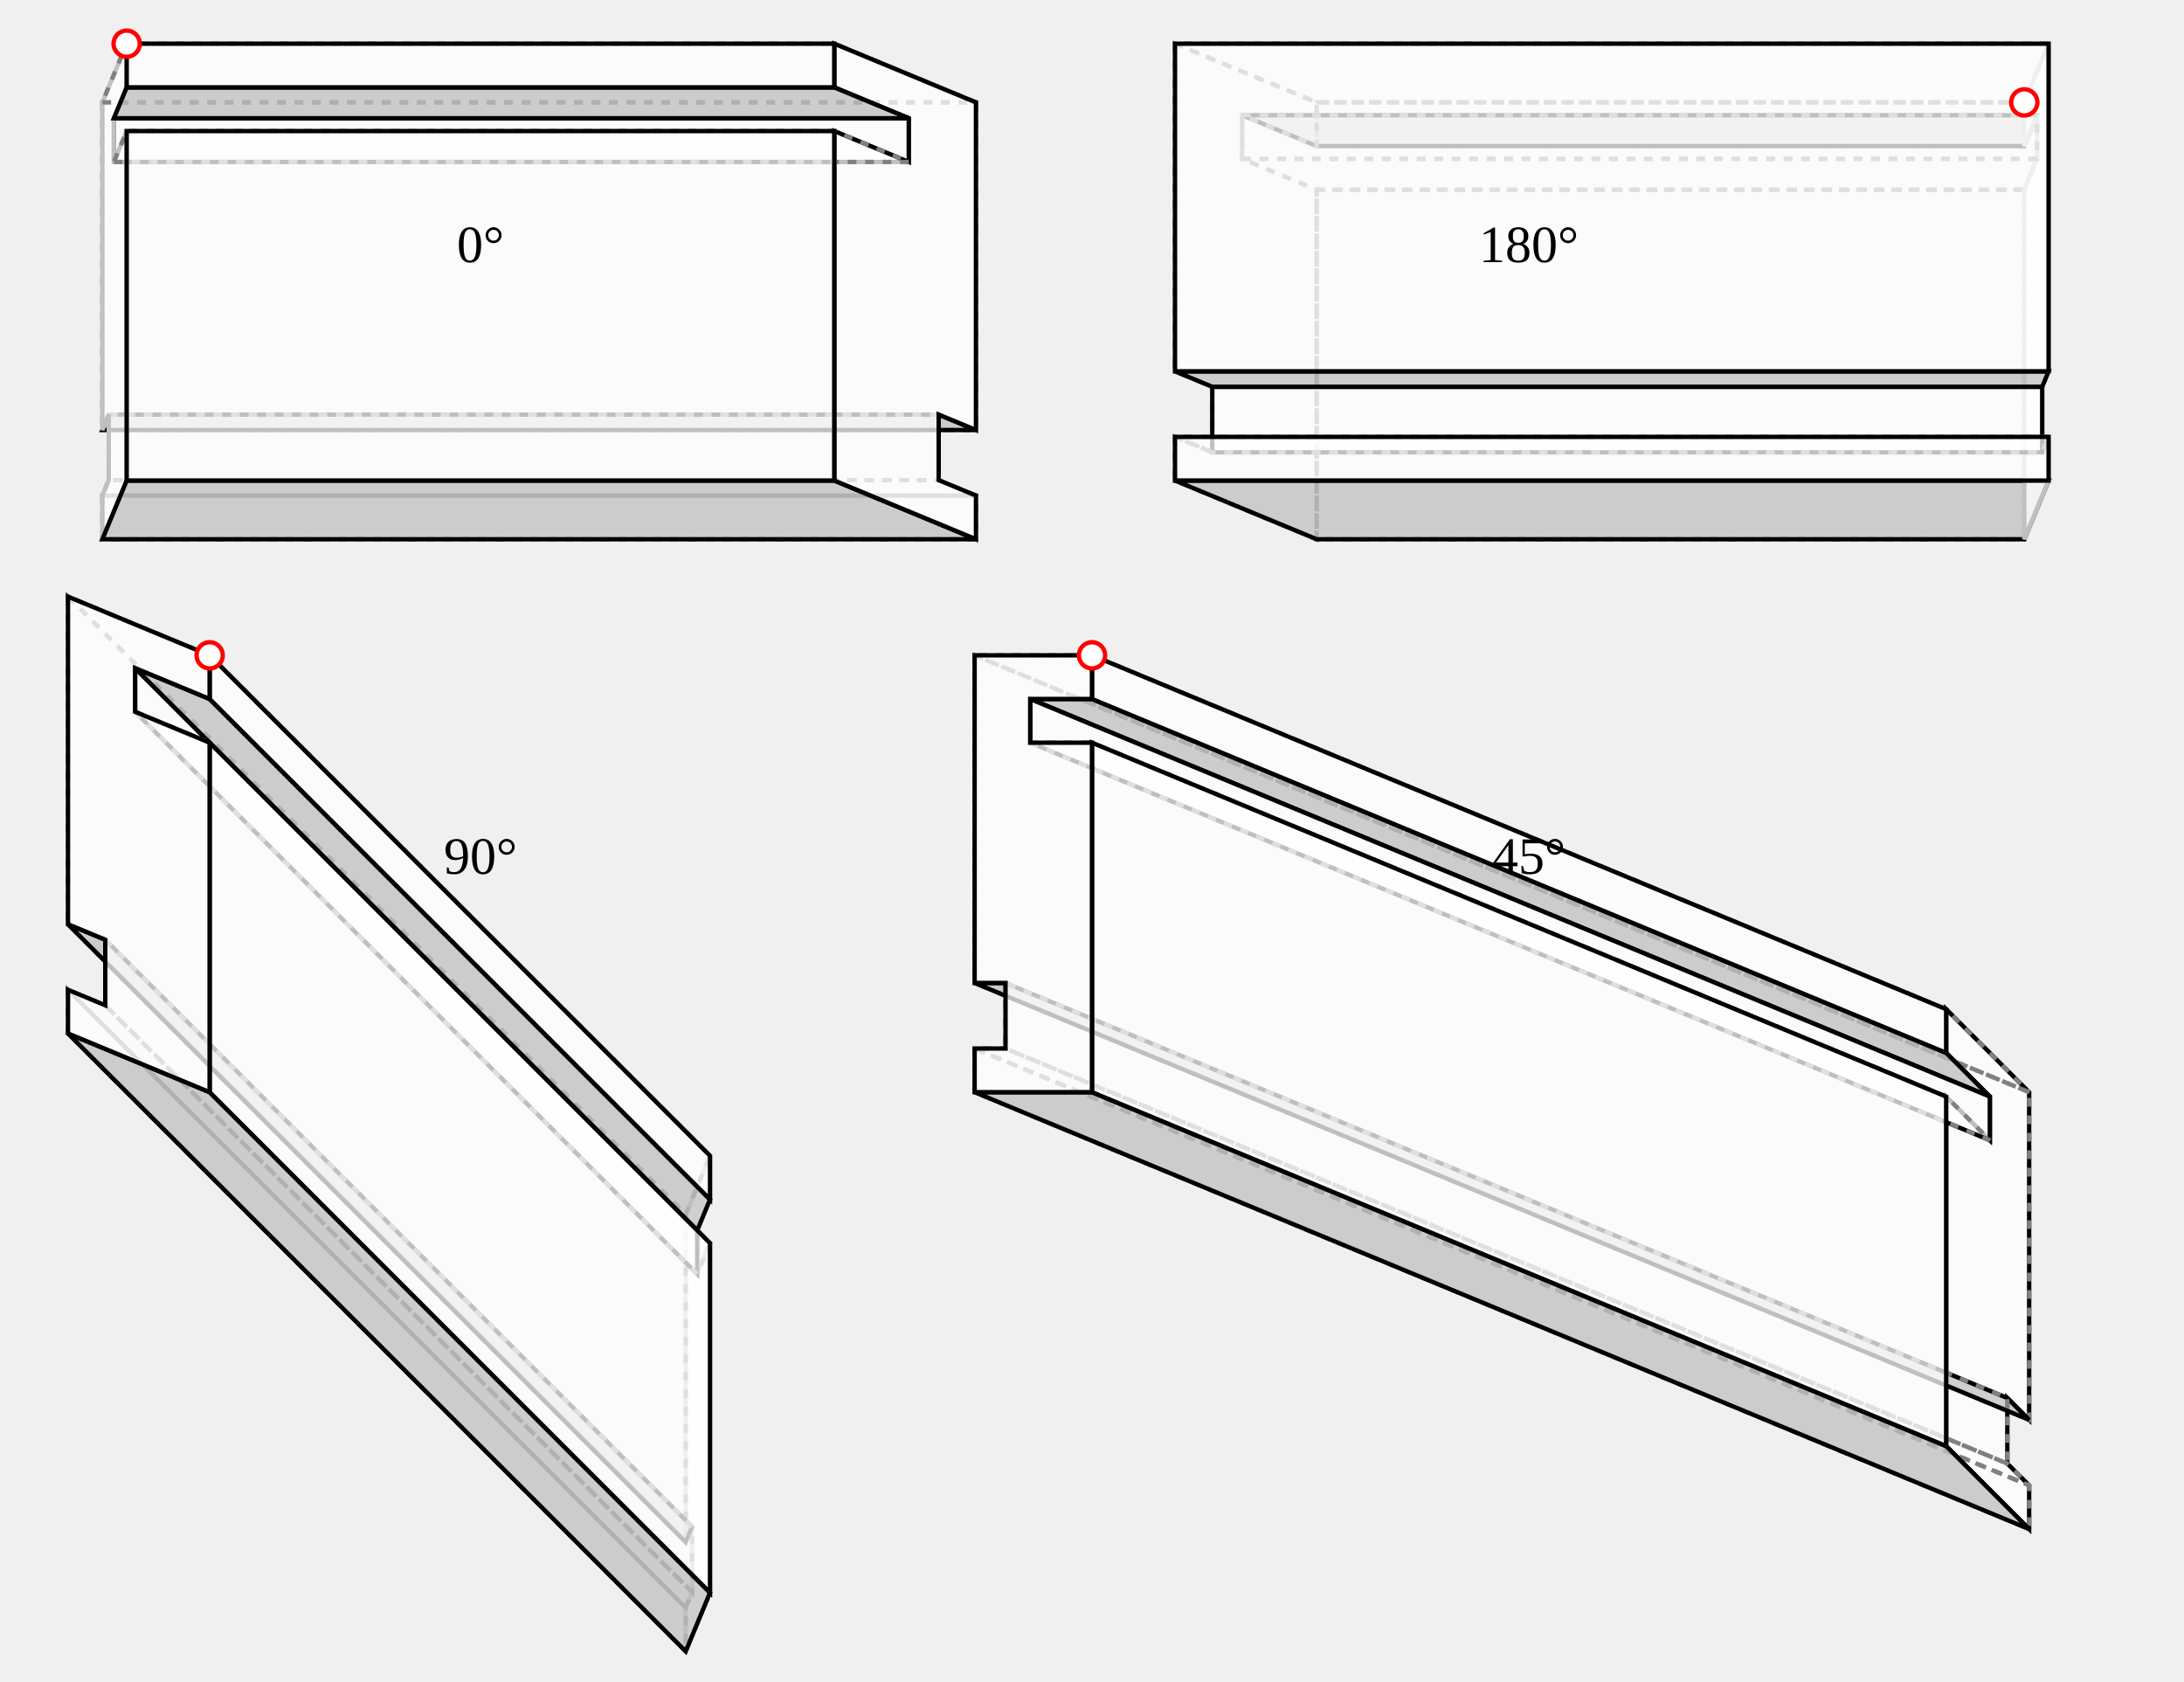
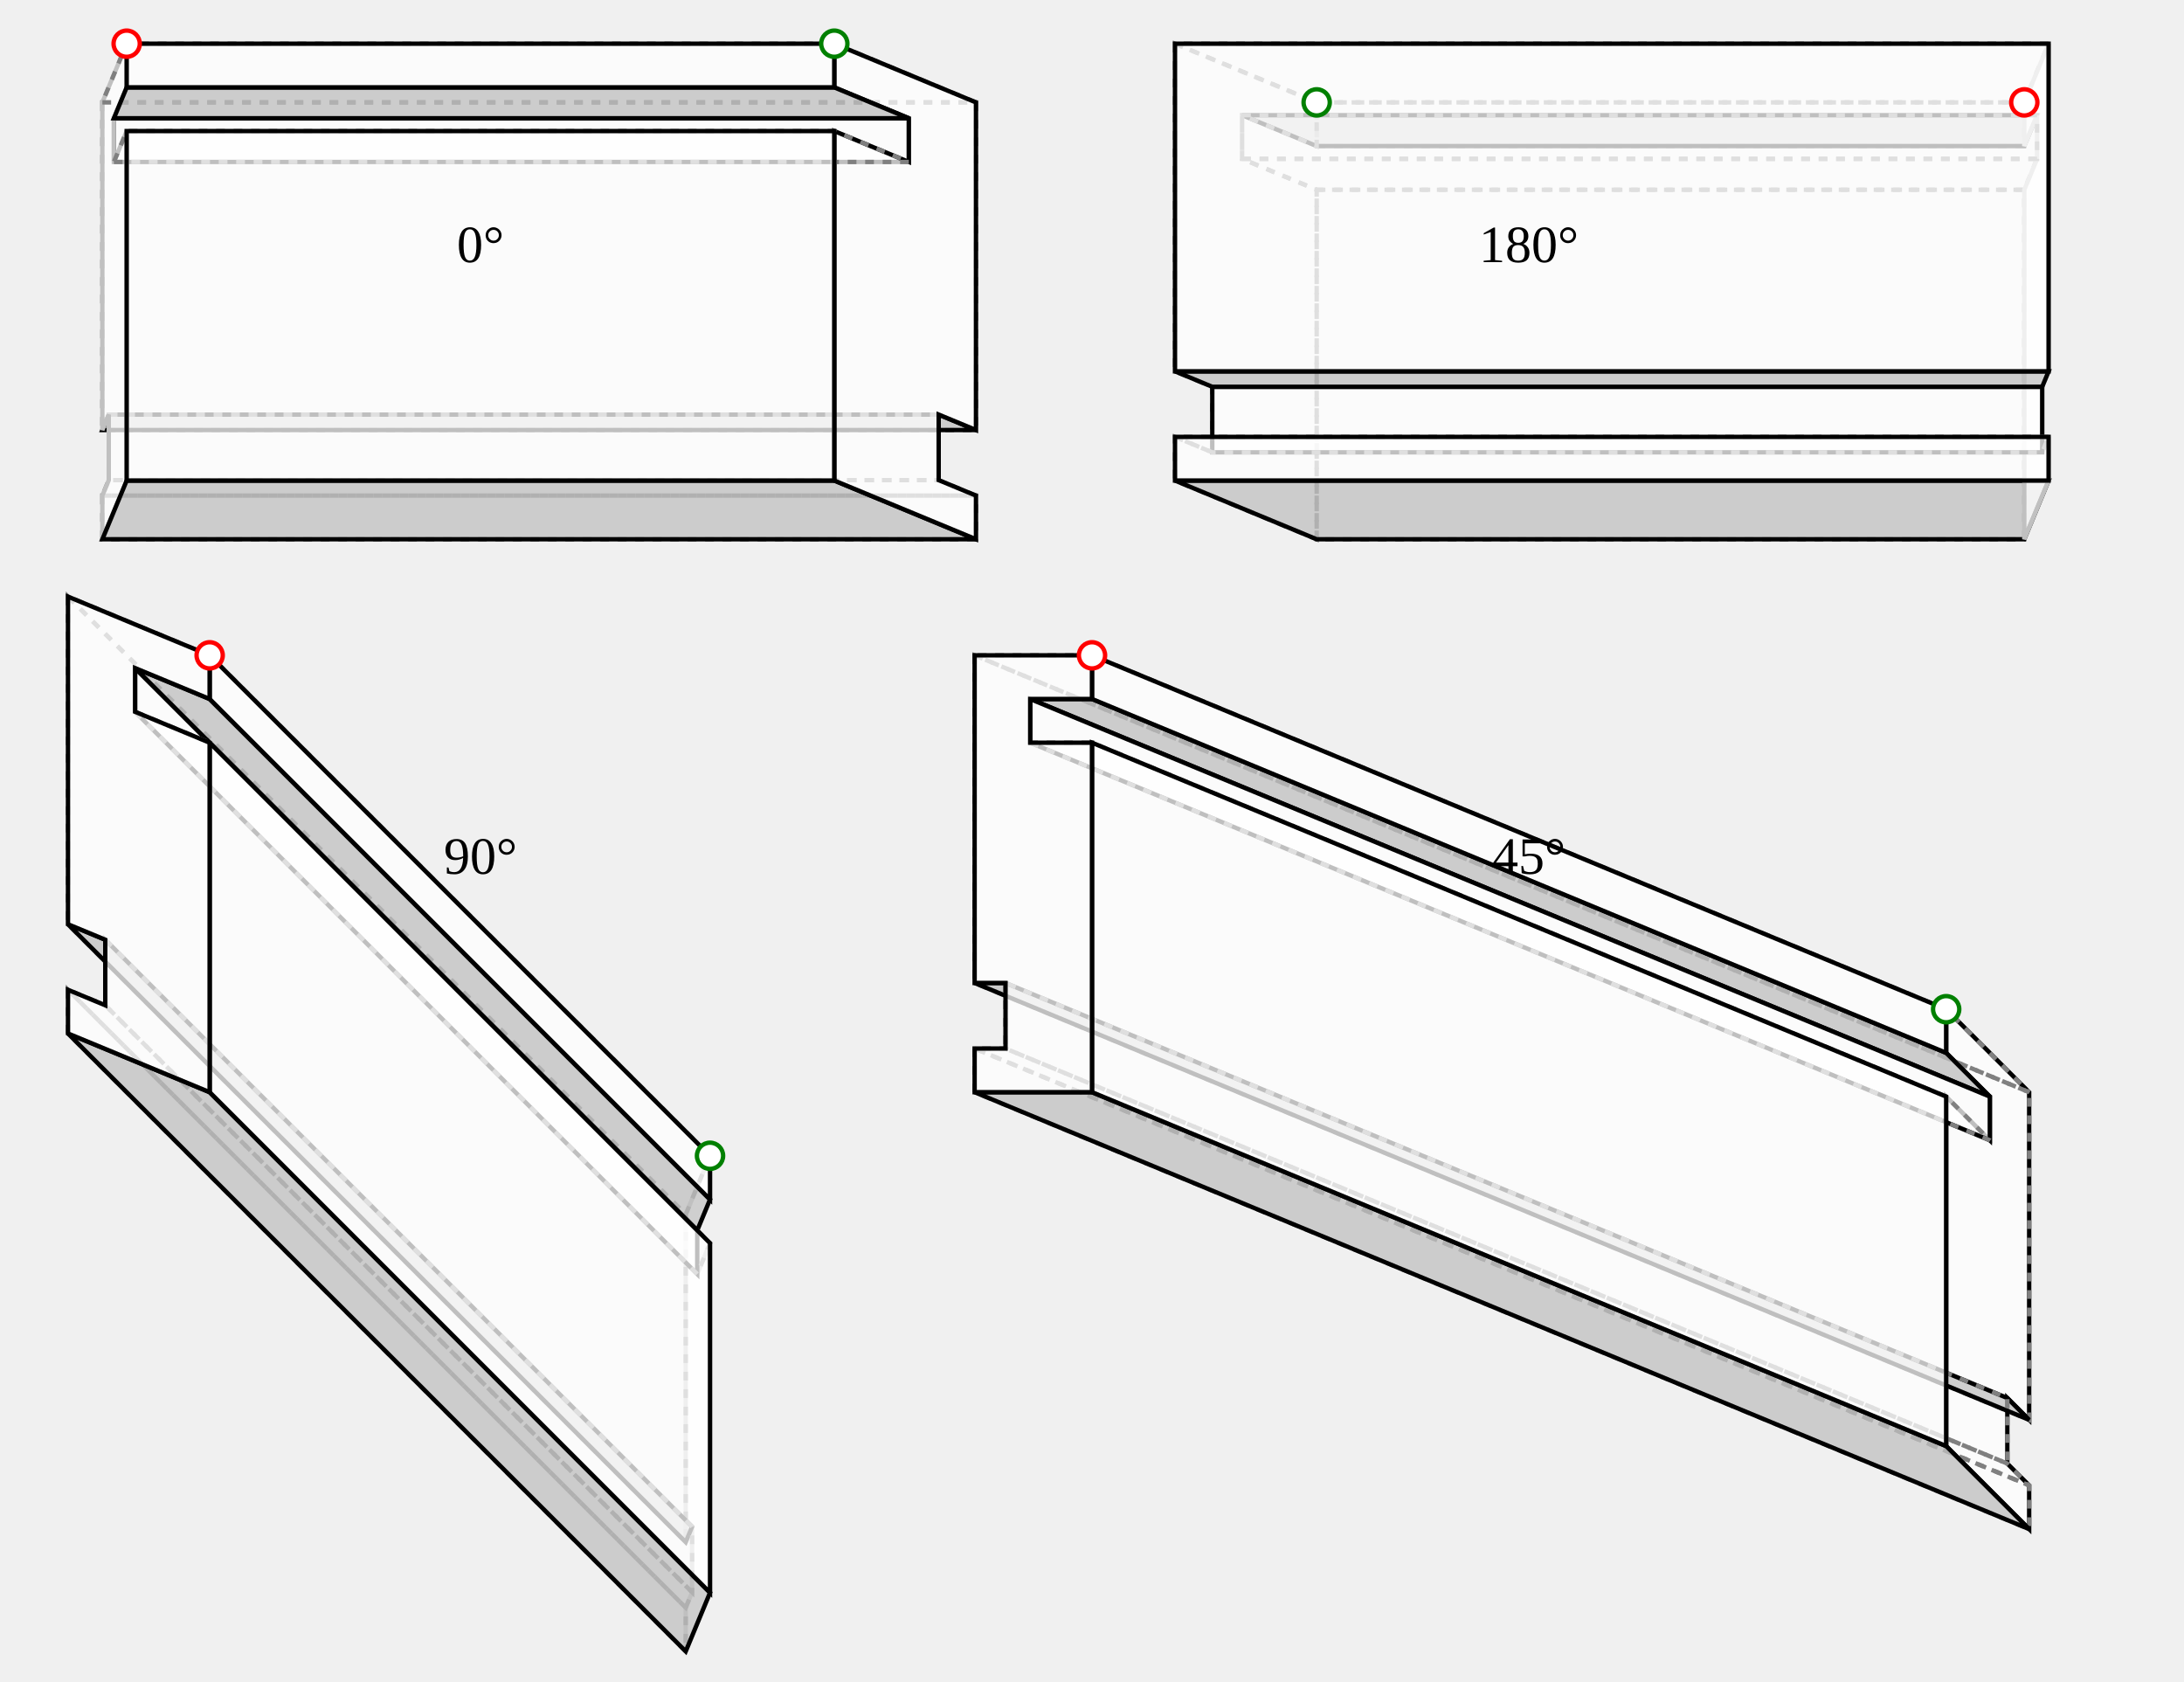
<svg xmlns="http://www.w3.org/2000/svg" width="1000" viewBox="0 0 500 384.986">
  <polygon fill="none" stroke-width="1" stroke-dasharray="2" stroke="gray" points="23.435,23.435 23.435,98.435 223.435,98.435 223.435,23.435" />
  <polygon fill="none" stroke-width="1" stroke-dasharray="2" stroke="gray" points="23.435,113.435 23.435,123.435 223.435,123.435 223.435,113.435" />
  <polygon fill="rgba(192,192,192,0.75)" stroke-width="1" stroke-dasharray="" stroke="black" points="24.899,94.899 214.899,94.899 223.435,98.435 23.435,98.435" />
  <polygon fill="none" stroke-width="1" stroke-dasharray="2" stroke="gray" points="23.435,113.435 223.435,113.435 214.899,109.899 24.899,109.899" />
  <polygon fill="none" stroke-width="1" stroke-dasharray="2" stroke="gray" points="24.899,94.899 24.899,109.899 214.899,109.899 214.899,94.899" />
  <polygon fill="rgba(255,255,255,0.75)" stroke-width="1" stroke-dasharray="" stroke="black" points="26.071,27.071 208.071,27.071 208.071,37.071 26.071,37.071" />
  <polygon fill="rgba(255,255,255,0.75)" stroke-width="1" stroke-dasharray="" stroke="silver" points="29,10.0 29,20.0 26.071,27.071 26.071,37.071 29,30.0 29,110.0 23.435,123.435 23.435,113.435 24.899,109.899 24.899,94.899 23.435,98.435 23.435,23.435" />
  <polygon fill="none" stroke-width="1" stroke-dasharray="2" stroke="gray" points="23.435,23.435 223.435,23.435 191.0,10.0 29,10.0" />
  <polygon fill="rgba(192,192,192,0.75)" stroke-width="1" stroke-dasharray="" stroke="black" points="29,110.0 191.0,110.0 223.435,123.435 23.435,123.435" />
  <polygon fill="rgba(255,255,255,0.75)" stroke-width="1" stroke-dasharray="" stroke="black" points="223.435,23.435 223.435,98.435 214.899,94.899 214.899,109.899 223.435,113.435 223.435,123.435 191.0,110.0 191.0,30.0 208.071,37.071 208.071,27.071 191.0,20.0 191.0,10.0" />
  <polygon fill="rgba(192,192,192,0.75)" stroke-width="1" stroke-dasharray="" stroke="black" points="29,20.0 191.0,20.0 208.071,27.071 26.071,27.071" />
  <polygon fill="none" stroke-width="1" stroke-dasharray="2" stroke="gray" points="26.071,37.071 208.071,37.071 191.0,30.0 29,30.0" />
  <polygon fill="rgba(255,255,255,0.75)" stroke-width="1" stroke-dasharray="" stroke="black" points="29,10.0 191.0,10.0 191.0,20.0 29,20.0" />
  <polygon fill="rgba(255,255,255,0.75)" stroke-width="1" stroke-dasharray="" stroke="black" points="29,30.0 191.0,30.0 191.0,110.0 29,110.0" />
  <text style="" text-anchor="middle" x="110.0" y="60.0" fill="black">0°</text>
  <circle cx="29" cy="10.0" r="3" stroke="red" fill="white" stroke-width="1" />
+   <circle cx="191.0" cy="10.0" r="3" stroke="green" fill="white" stroke-width="1" />
  <polygon fill="none" stroke-width="1" stroke-dasharray="2" stroke="gray" points="463.435,23.435 301.435,23.435 301.435,33.435 463.435,33.435" />
  <polygon fill="none" stroke-width="1" stroke-dasharray="2" stroke="gray" points="463.435,43.435 301.435,43.435 301.435,123.435 463.435,123.435" />
  <polygon fill="rgba(192,192,192,0.75)" stroke-width="1" stroke-dasharray="" stroke="black" points="463.435,33.435 301.435,33.435 284.364,26.364 466.364,26.364" />
  <polygon fill="none" stroke-width="1" stroke-dasharray="2" stroke="gray" points="466.364,36.364 284.364,36.364 301.435,43.435 463.435,43.435" />
  <polygon fill="none" stroke-width="1" stroke-dasharray="2" stroke="gray" points="269.0,10 269.0,85 277.536,88.536 277.536,103.536 269.0,100 269.0,110 301.435,123.435 301.435,43.435 284.364,36.364 284.364,26.364 301.435,33.435 301.435,23.435" />
  <polygon fill="none" stroke-width="1" stroke-dasharray="2" stroke="gray" points="469.0,10 269.0,10 301.435,23.435 463.435,23.435" />
  <polygon fill="rgba(192,192,192,0.75)" stroke-width="1" stroke-dasharray="" stroke="black" points="463.435,123.435 301.435,123.435 269.0,110 469.0,110.0" />
  <polygon fill="rgba(255,255,255,0.75)" stroke-width="1" stroke-dasharray="" stroke="silver" points="463.435,23.435 463.435,33.435 466.364,26.364 466.364,36.364 463.435,43.435 463.435,123.435 469.0,110.0 469.0,100.0 467.536,103.536 467.536,88.536 469.0,85.0 469.0,10" />
  <polygon fill="none" stroke-width="1" stroke-dasharray="2" stroke="gray" points="466.364,26.364 284.364,26.364 284.364,36.364 466.364,36.364" />
  <polygon fill="rgba(255,255,255,0.75)" stroke-width="1" stroke-dasharray="" stroke="black" points="467.536,88.536 467.536,103.536 277.536,103.536 277.536,88.536" />
  <polygon fill="rgba(192,192,192,0.75)" stroke-width="1" stroke-dasharray="" stroke="black" points="467.536,88.536 277.536,88.536 269.0,85 469.0,85.0" />
  <polygon fill="none" stroke-width="1" stroke-dasharray="2" stroke="gray" points="469.0,100.0 269.0,100 277.536,103.536 467.536,103.536" />
  <polygon fill="rgba(255,255,255,0.75)" stroke-width="1" stroke-dasharray="" stroke="black" points="469.0,10 469.0,85.0 269.0,85 269.0,10" />
  <polygon fill="rgba(255,255,255,0.75)" stroke-width="1" stroke-dasharray="" stroke="black" points="469.0,100.0 469.0,110.0 269.0,110 269.0,100" />
  <text style="" text-anchor="middle" x="350.0" y="60.0" fill="black">180°</text>
  <circle cx="463.435" cy="23.435" r="3" stroke="red" fill="white" stroke-width="1" />
+   <circle cx="301.435" cy="23.435" r="3" stroke="green" fill="white" stroke-width="1" />
  <polygon fill="rgba(255,255,255,0.75)" stroke-width="1" stroke-dasharray="" stroke="silver" points="156.986,277.986 156.986,352.986 158.451,349.451 158.451,364.451 156.986,367.986 156.986,377.986 162.551,364.551 162.551,284.551 159.622,291.622 159.622,281.622 162.551,274.551 162.551,264.551" />
  <polygon fill="none" stroke-width="1" stroke-dasharray="2" stroke="gray" points="15.565,136.565 15.565,211.565 156.986,352.986 156.986,277.986" />
  <polygon fill="none" stroke-width="1" stroke-dasharray="2" stroke="gray" points="15.565,226.565 15.565,236.565 156.986,377.986 156.986,367.986" />
  <polygon fill="rgba(192,192,192,0.75)" stroke-width="1" stroke-dasharray="" stroke="black" points="24.101,215.101 158.451,349.451 156.986,352.986 15.565,211.565" />
  <polygon fill="none" stroke-width="1" stroke-dasharray="2" stroke="gray" points="15.565,226.565 156.986,367.986 158.451,364.451 24.101,230.101" />
  <polygon fill="none" stroke-width="1" stroke-dasharray="2" stroke="gray" points="24.101,215.101 24.101,230.101 158.451,364.451 158.451,349.451" />
  <polygon fill="rgba(255,255,255,0.75)" stroke-width="1" stroke-dasharray="" stroke="black" points="30.929,152.929 159.622,281.622 159.622,291.622 30.929,162.929" />
  <polygon fill="none" stroke-width="1" stroke-dasharray="2" stroke="gray" points="15.565,136.565 156.986,277.986 162.551,264.551 48.0,150.0" />
  <polygon fill="rgba(192,192,192,0.75)" stroke-width="1" stroke-dasharray="" stroke="black" points="48.0,250.0 162.551,364.551 156.986,377.986 15.565,236.565" />
  <polygon fill="rgba(192,192,192,0.75)" stroke-width="1" stroke-dasharray="" stroke="black" points="48.0,160.0 162.551,274.551 159.622,281.622 30.929,152.929" />
  <polygon fill="none" stroke-width="1" stroke-dasharray="2" stroke="gray" points="30.929,162.929 159.622,291.622 162.551,284.551 48.0,170.0" />
  <polygon fill="rgba(255,255,255,0.75)" stroke-width="1" stroke-dasharray="" stroke="black" points="48.0,150.0 162.551,264.551 162.551,274.551 48.0,160.0" />
  <polygon fill="rgba(255,255,255,0.75)" stroke-width="1" stroke-dasharray="" stroke="black" points="48.0,170.0 162.551,284.551 162.551,364.551 48.0,250.0" />
  <polygon fill="rgba(255,255,255,0.75)" stroke-width="1" stroke-dasharray="" stroke="black" points="48.0,150.0 48.0,160.0 30.929,152.929 30.929,162.929 48.0,170.0 48.0,250.0 15.565,236.565 15.565,226.565 24.101,230.101 24.101,215.101 15.565,211.565 15.565,136.565" />
  <text style="" text-anchor="middle" x="110.0" y="200.0" fill="black">90°</text>
  <circle cx="48.0" cy="150.0" r="3" stroke="red" fill="white" stroke-width="1" />
+   <circle cx="162.551" cy="264.551" r="3" stroke="green" fill="white" stroke-width="1" />
  <polygon fill="rgba(255,255,255,0.75)" stroke-width="1" stroke-dasharray="" stroke="black" points="464.551,250 464.551,325.0 459.551,320.0 459.551,335.0 464.551,340.0 464.551,350.0 445.551,331.0 445.551,251.0 455.551,261.0 455.551,251.0 445.551,241.0 445.551,231.0" />
  <polygon fill="none" stroke-width="1" stroke-dasharray="2" stroke="gray" points="223.13,150.0 464.551,250 445.551,231.0 250.0,150.0" />
  <polygon fill="none" stroke-width="1" stroke-dasharray="2" stroke="gray" points="223.13,150.0 223.13,225.0 464.551,325.0 464.551,250" />
  <polygon fill="rgba(192,192,192,0.75)" stroke-width="1" stroke-dasharray="" stroke="black" points="230.201,225.0 459.551,320.0 464.551,325.0 223.13,225.0" />
  <polygon fill="none" stroke-width="1" stroke-dasharray="2" stroke="gray" points="223.13,240.0 464.551,340.0 459.551,335.0 230.201,240.0" />
  <polygon fill="none" stroke-width="1" stroke-dasharray="2" stroke="gray" points="223.13,240.0 223.13,250.0 464.551,350.0 464.551,340.0" />
  <polygon fill="rgba(192,192,192,0.75)" stroke-width="1" stroke-dasharray="" stroke="black" points="250.0,250.0 445.551,331.0 464.551,350.0 223.13,250.0" />
  <polygon fill="none" stroke-width="1" stroke-dasharray="2" stroke="gray" points="230.201,225.0 230.201,240.0 459.551,335.0 459.551,320.0" />
  <polygon fill="rgba(192,192,192,0.75)" stroke-width="1" stroke-dasharray="" stroke="black" points="250.0,160.0 445.551,241.0 455.551,251.0 235.858,160.0" />
  <polygon fill="rgba(255,255,255,0.75)" stroke-width="1" stroke-dasharray="" stroke="black" points="235.858,160.0 455.551,251.0 455.551,261.0 235.858,170.0" />
  <polygon fill="none" stroke-width="1" stroke-dasharray="2" stroke="gray" points="235.858,170.0 455.551,261.0 445.551,251.0 250.0,170.0" />
  <polygon fill="rgba(255,255,255,0.75)" stroke-width="1" stroke-dasharray="" stroke="black" points="250.0,150.0 445.551,231.0 445.551,241.0 250.0,160.0" />
  <polygon fill="rgba(255,255,255,0.75)" stroke-width="1" stroke-dasharray="" stroke="black" points="250.0,170.0 445.551,251.0 445.551,331.0 250.0,250.0" />
  <polygon fill="rgba(255,255,255,0.75)" stroke-width="1" stroke-dasharray="" stroke="black" points="250.0,150.0 250.0,160.0 235.858,160.0 235.858,170.0 250.0,170.0 250.0,250.0 223.13,250.0 223.13,240.0 230.201,240.0 230.201,225.0 223.13,225.0 223.13,150.0" />
  <text style="" text-anchor="middle" x="350.0" y="200.0" fill="black">45°</text>
  <circle cx="250.0" cy="150.0" r="3" stroke="red" fill="white" stroke-width="1" />
+   <circle cx="445.551" cy="231.0" r="3" stroke="green" fill="white" stroke-width="1" />
</svg>
